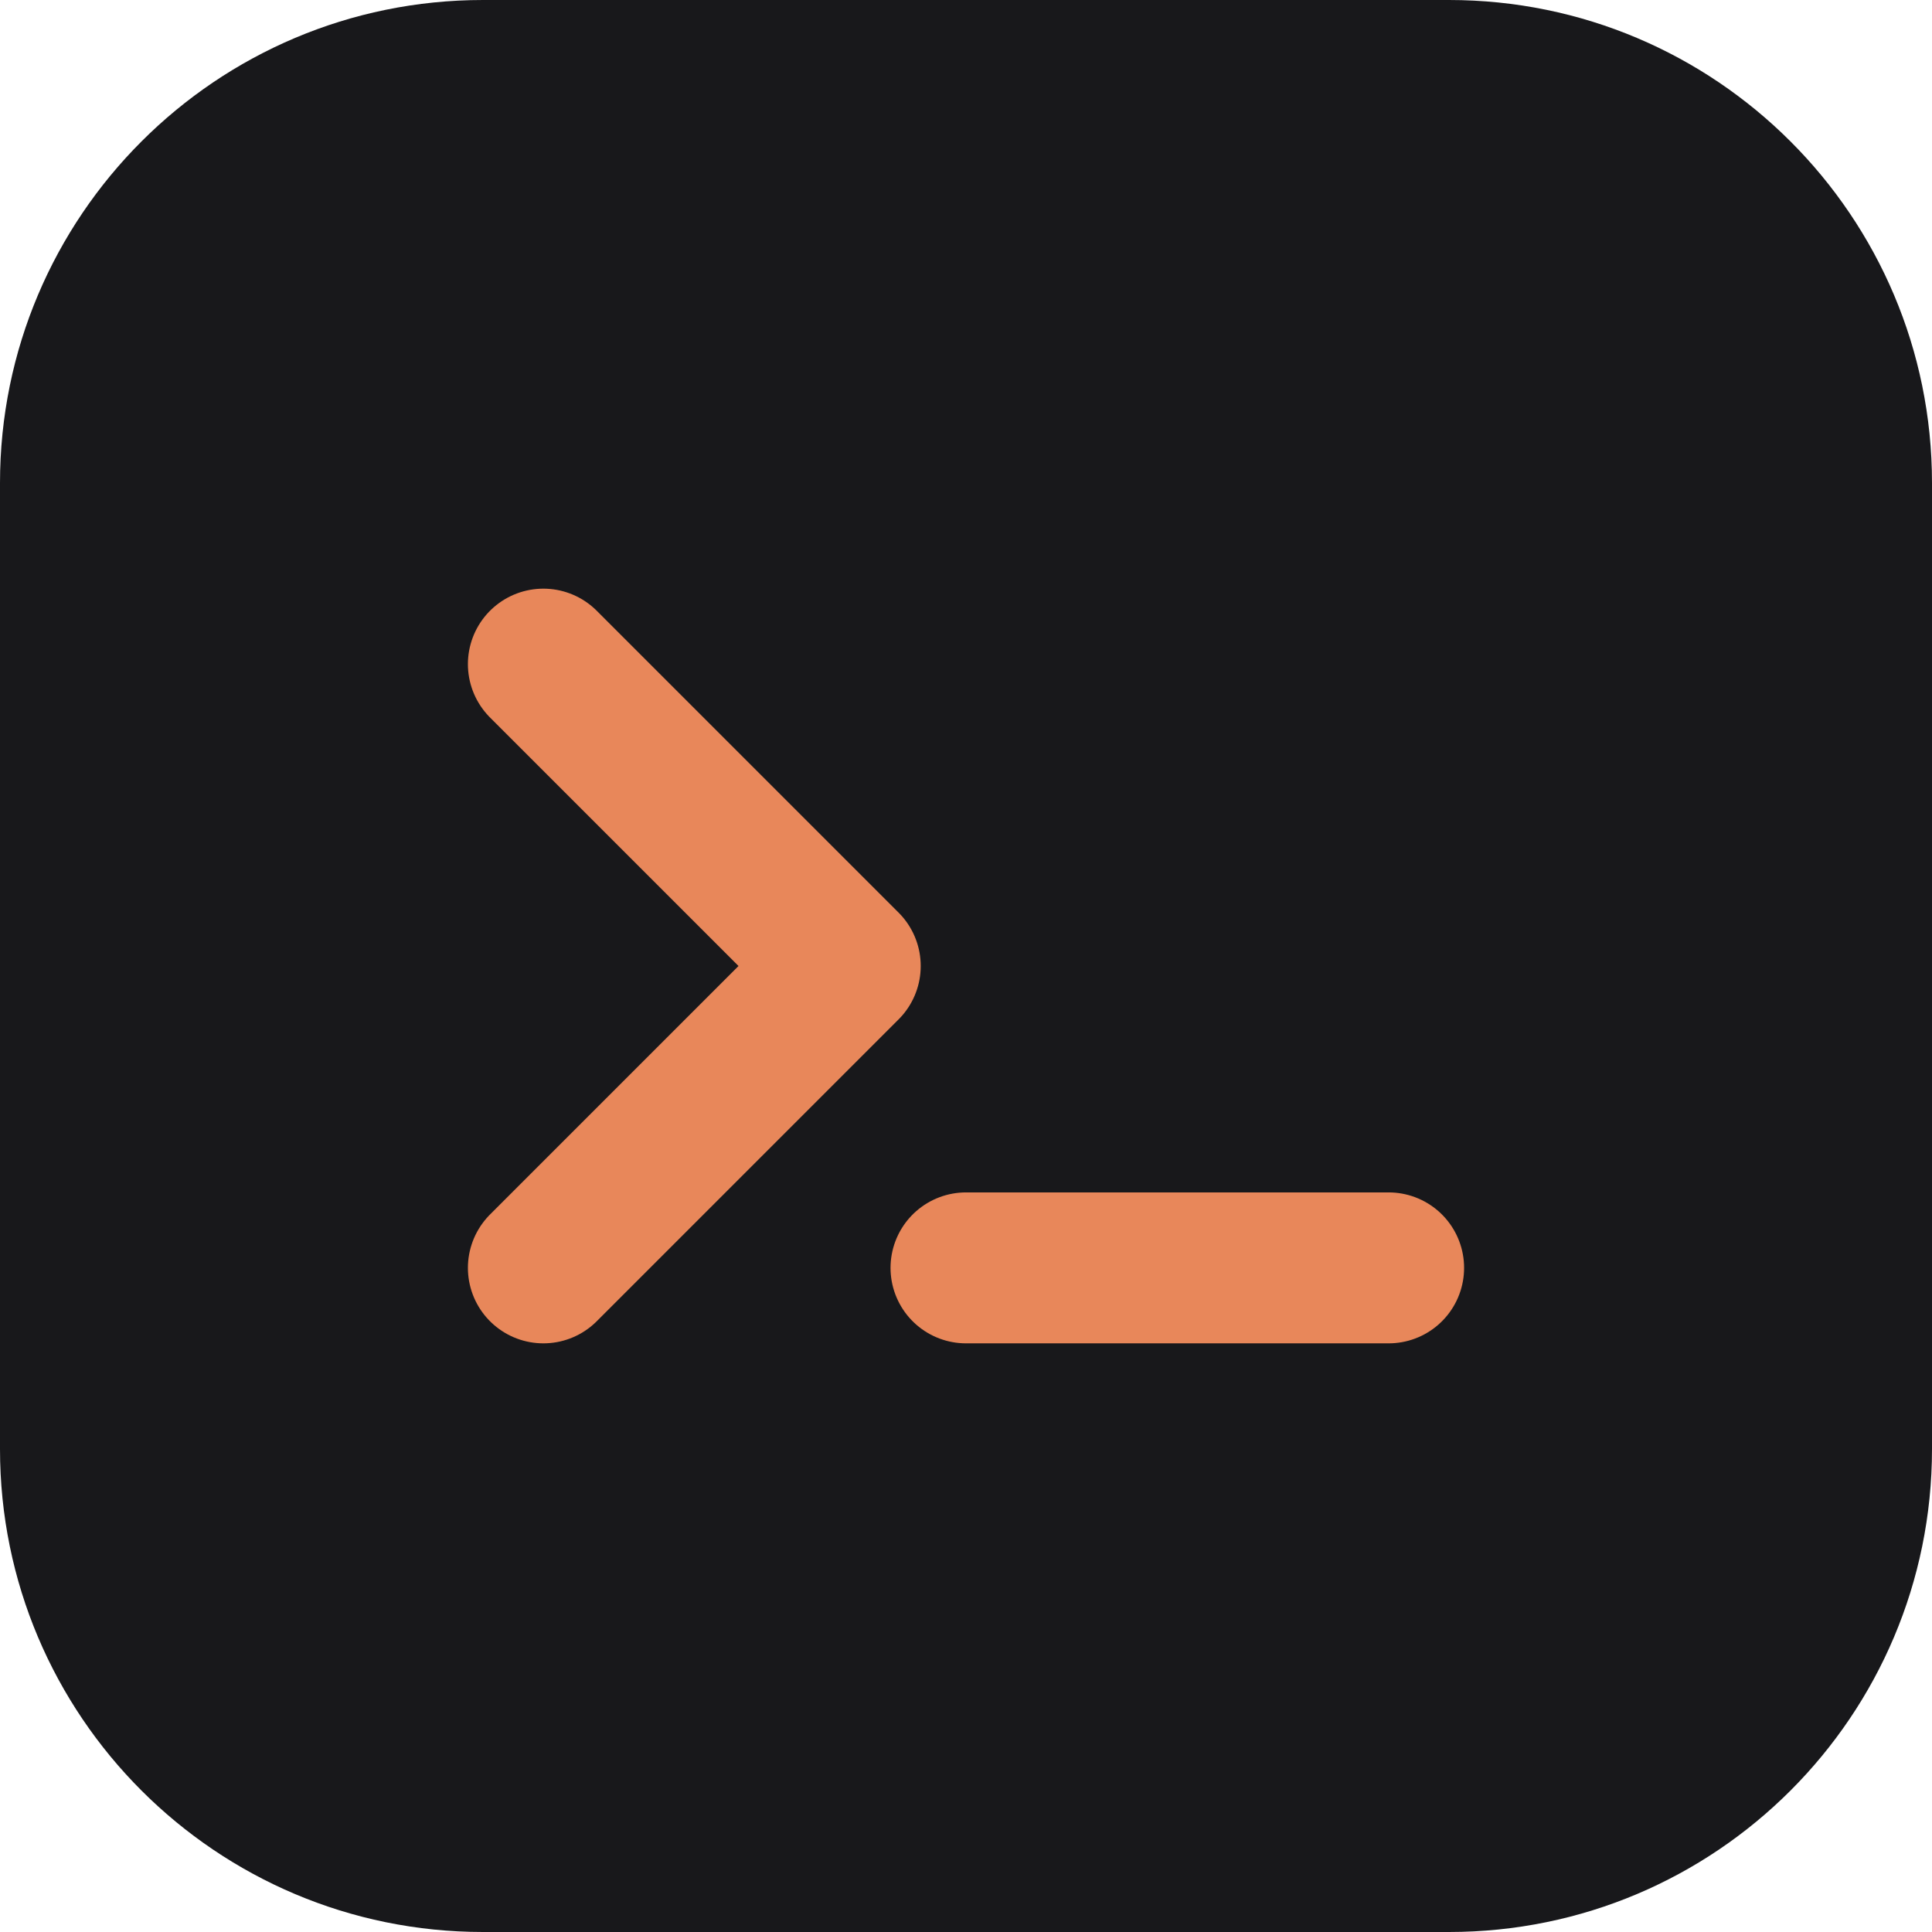
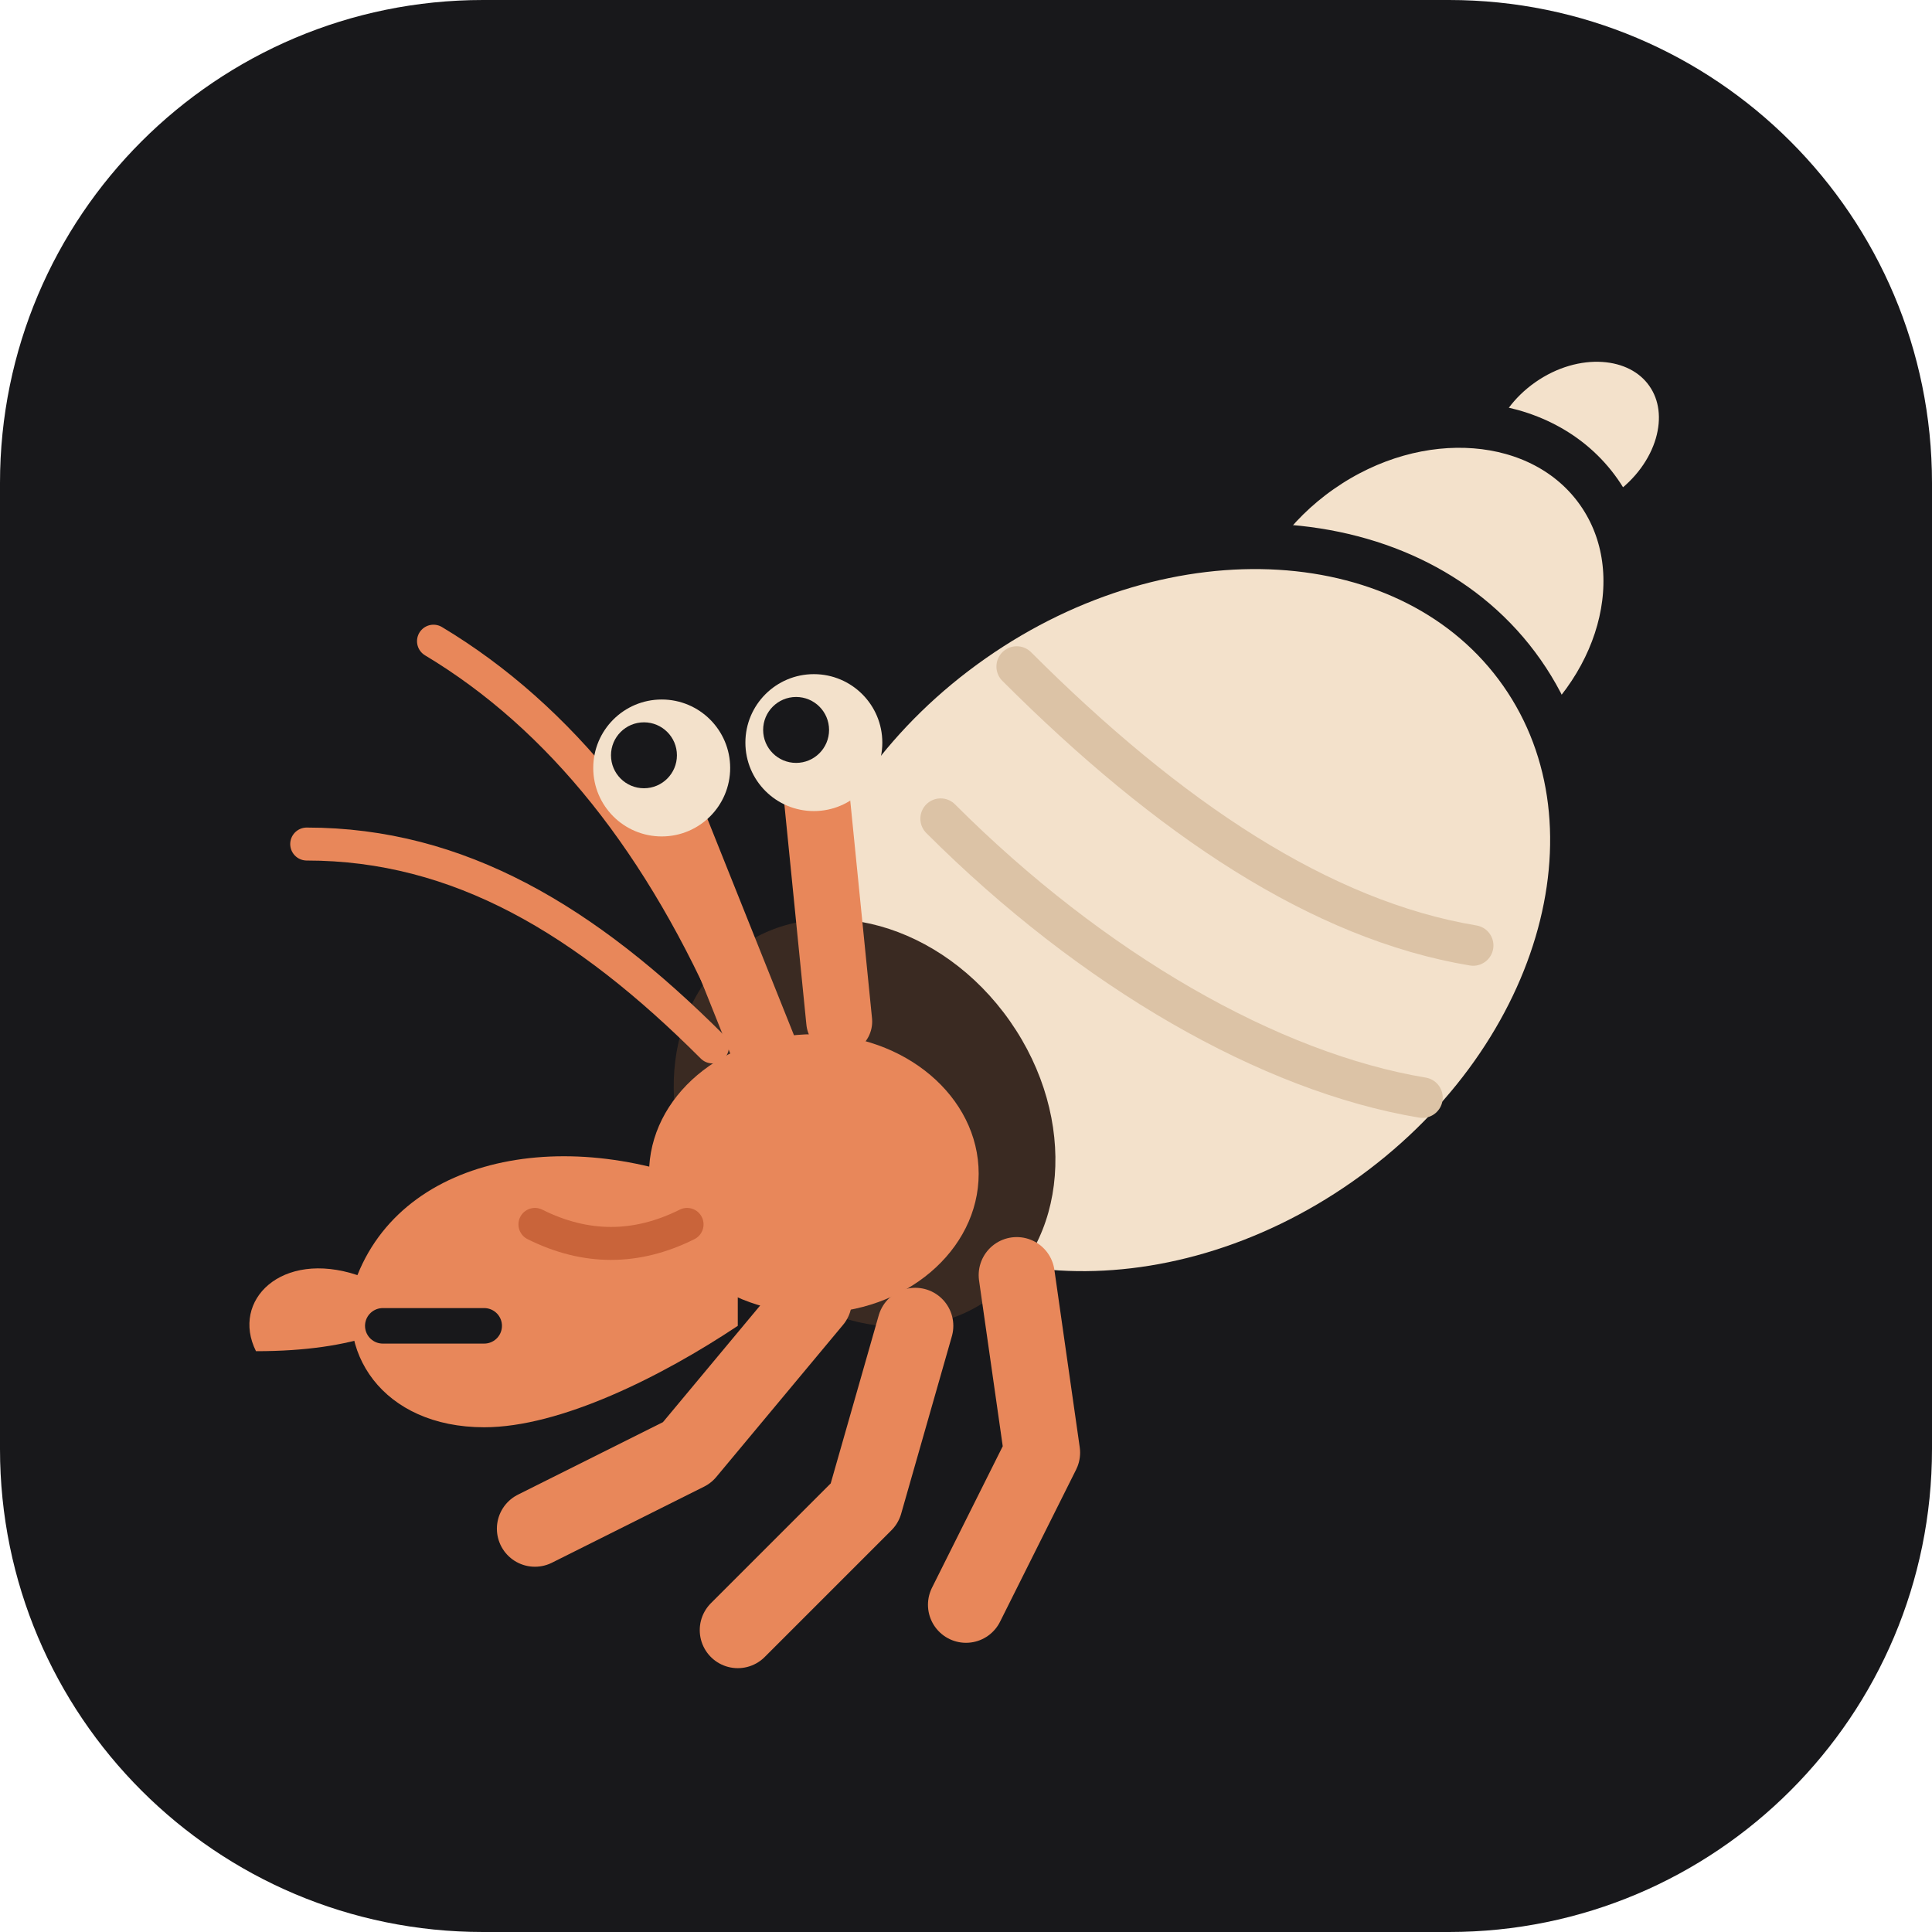
- <svg xmlns="http://www.w3.org/2000/svg" viewBox="0 0 32 32">
-   <rect width="32" height="32" rx="8" fill="#18181b" />
-   <path d="M9 11l5 5-5 5" stroke="#e8875a" stroke-width="2.5" fill="none" stroke-linecap="round" stroke-linejoin="round" />
-   <path d="M16 21h7" stroke="#e8875a" stroke-width="2.5" stroke-linecap="round" />
+ <svg xmlns="http://www.w3.org/2000/svg" viewBox="0 0 64 64">
+   <rect width="64" height="64" rx="16" fill="#18181b" />
+   <g transform="translate(32 33) scale(0.84) translate(-33 -33)">
+     <g stroke="#18181b" stroke-width="1.8" stroke-linejoin="round">
+       <ellipse cx="57" cy="11" rx="4.5" ry="3.6" transform="rotate(-35 57 11)" fill="#f3e1cb" />
+       <ellipse cx="51" cy="18" rx="8.5" ry="7" transform="rotate(-35 51 18)" fill="#f3e1cb" />
+       <ellipse cx="41" cy="30" rx="17" ry="13.5" transform="rotate(-35 41 30)" fill="#f3e1cb" />
+     </g>
+     <g stroke="#dcc3a6" stroke-width="1.6" fill="none" stroke-linecap="round">
+       <path d="M35 20 C41 26 47 30 53 31" />
+       <path d="M32 26 C38 32 45 36 51 37" />
+     </g>
+     <ellipse cx="29" cy="38" rx="7" ry="8.5" transform="rotate(-35 29 38)" fill="#3a2a22" />
+     <g stroke="#e8875a" stroke-width="3" stroke-linecap="round" stroke-linejoin="round" fill="none">
+       <path d="M27 45 L22 51 L16 54" />
+       <path d="M31 46 L29 53 L24 58" />
+       <path d="M35 44 L36 51 L33 57" />
+     </g>
+     <g stroke="#e8875a" stroke-width="1.3" stroke-linecap="round" fill="none">
+       <path d="M23 35 C18 30 13 27 7 27" />
+       <path d="M24 34 C21 27 17 22 12 19" />
+     </g>
+     <g stroke="#e8875a" stroke-width="2.6" stroke-linecap="round" fill="none">
+       <path d="M25 35 L21 25" />
+       <path d="M28 34 L27 24" />
+     </g>
+     <circle cx="21" cy="24" r="2.7" fill="#f3e1cb" />
+     <circle cx="20.3" cy="23.5" r="1.3" fill="#18181b" />
+     <circle cx="27" cy="23" r="2.7" fill="#f3e1cb" />
+     <circle cx="26.3" cy="22.5" r="1.3" fill="#18181b" />
+     <ellipse cx="27" cy="40" rx="6.5" ry="5.5" fill="#e8875a" />
+     <path d="M24 41 C18 38 11 39 9 44 C8 47 10 50 14 50 C17 50 21 48 24 46 Z" fill="#e8875a" />
+     <path d="M9 44 C6 43 4 45 5 47 C9 47 11 46 12 45 Z" fill="#e8875a" />
+     <path d="M10 46 L14 46" stroke="#18181b" stroke-width="1.4" stroke-linecap="round" />
+     <path d="M16 42 C18 43 20 43 22 42" stroke="#c9643a" stroke-width="1.3" fill="none" stroke-linecap="round" />
+   </g>
</svg>
